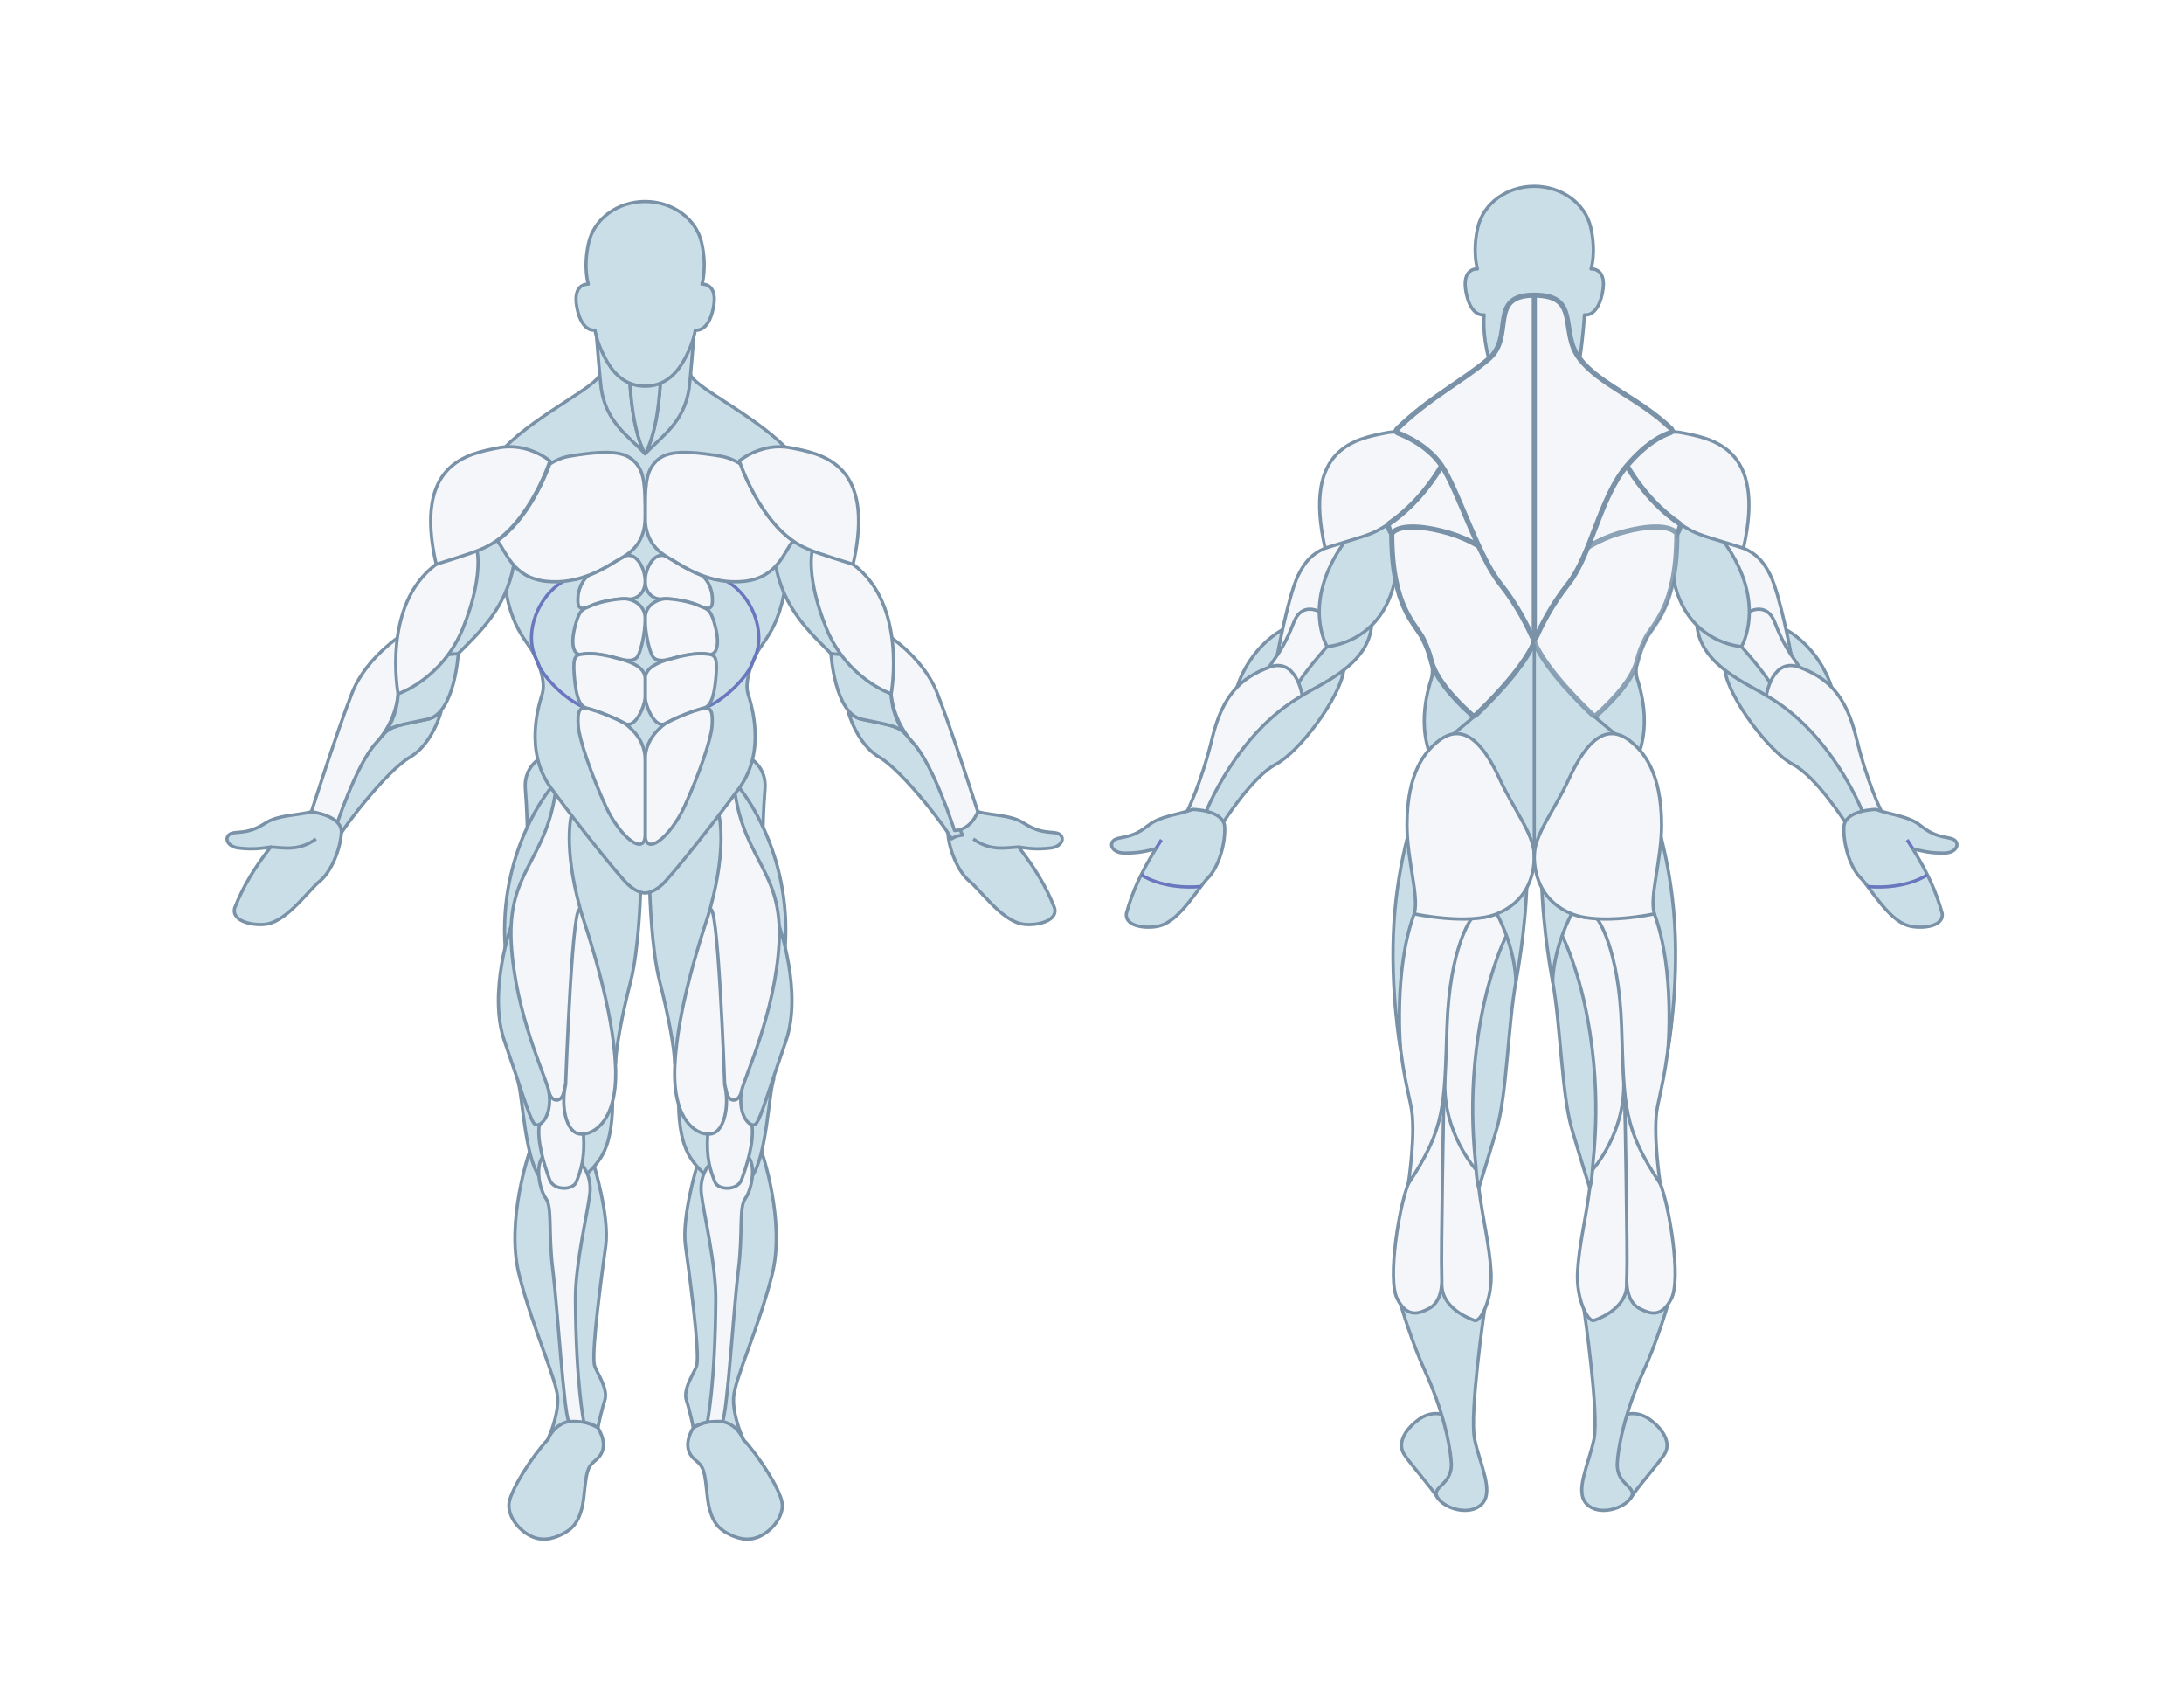
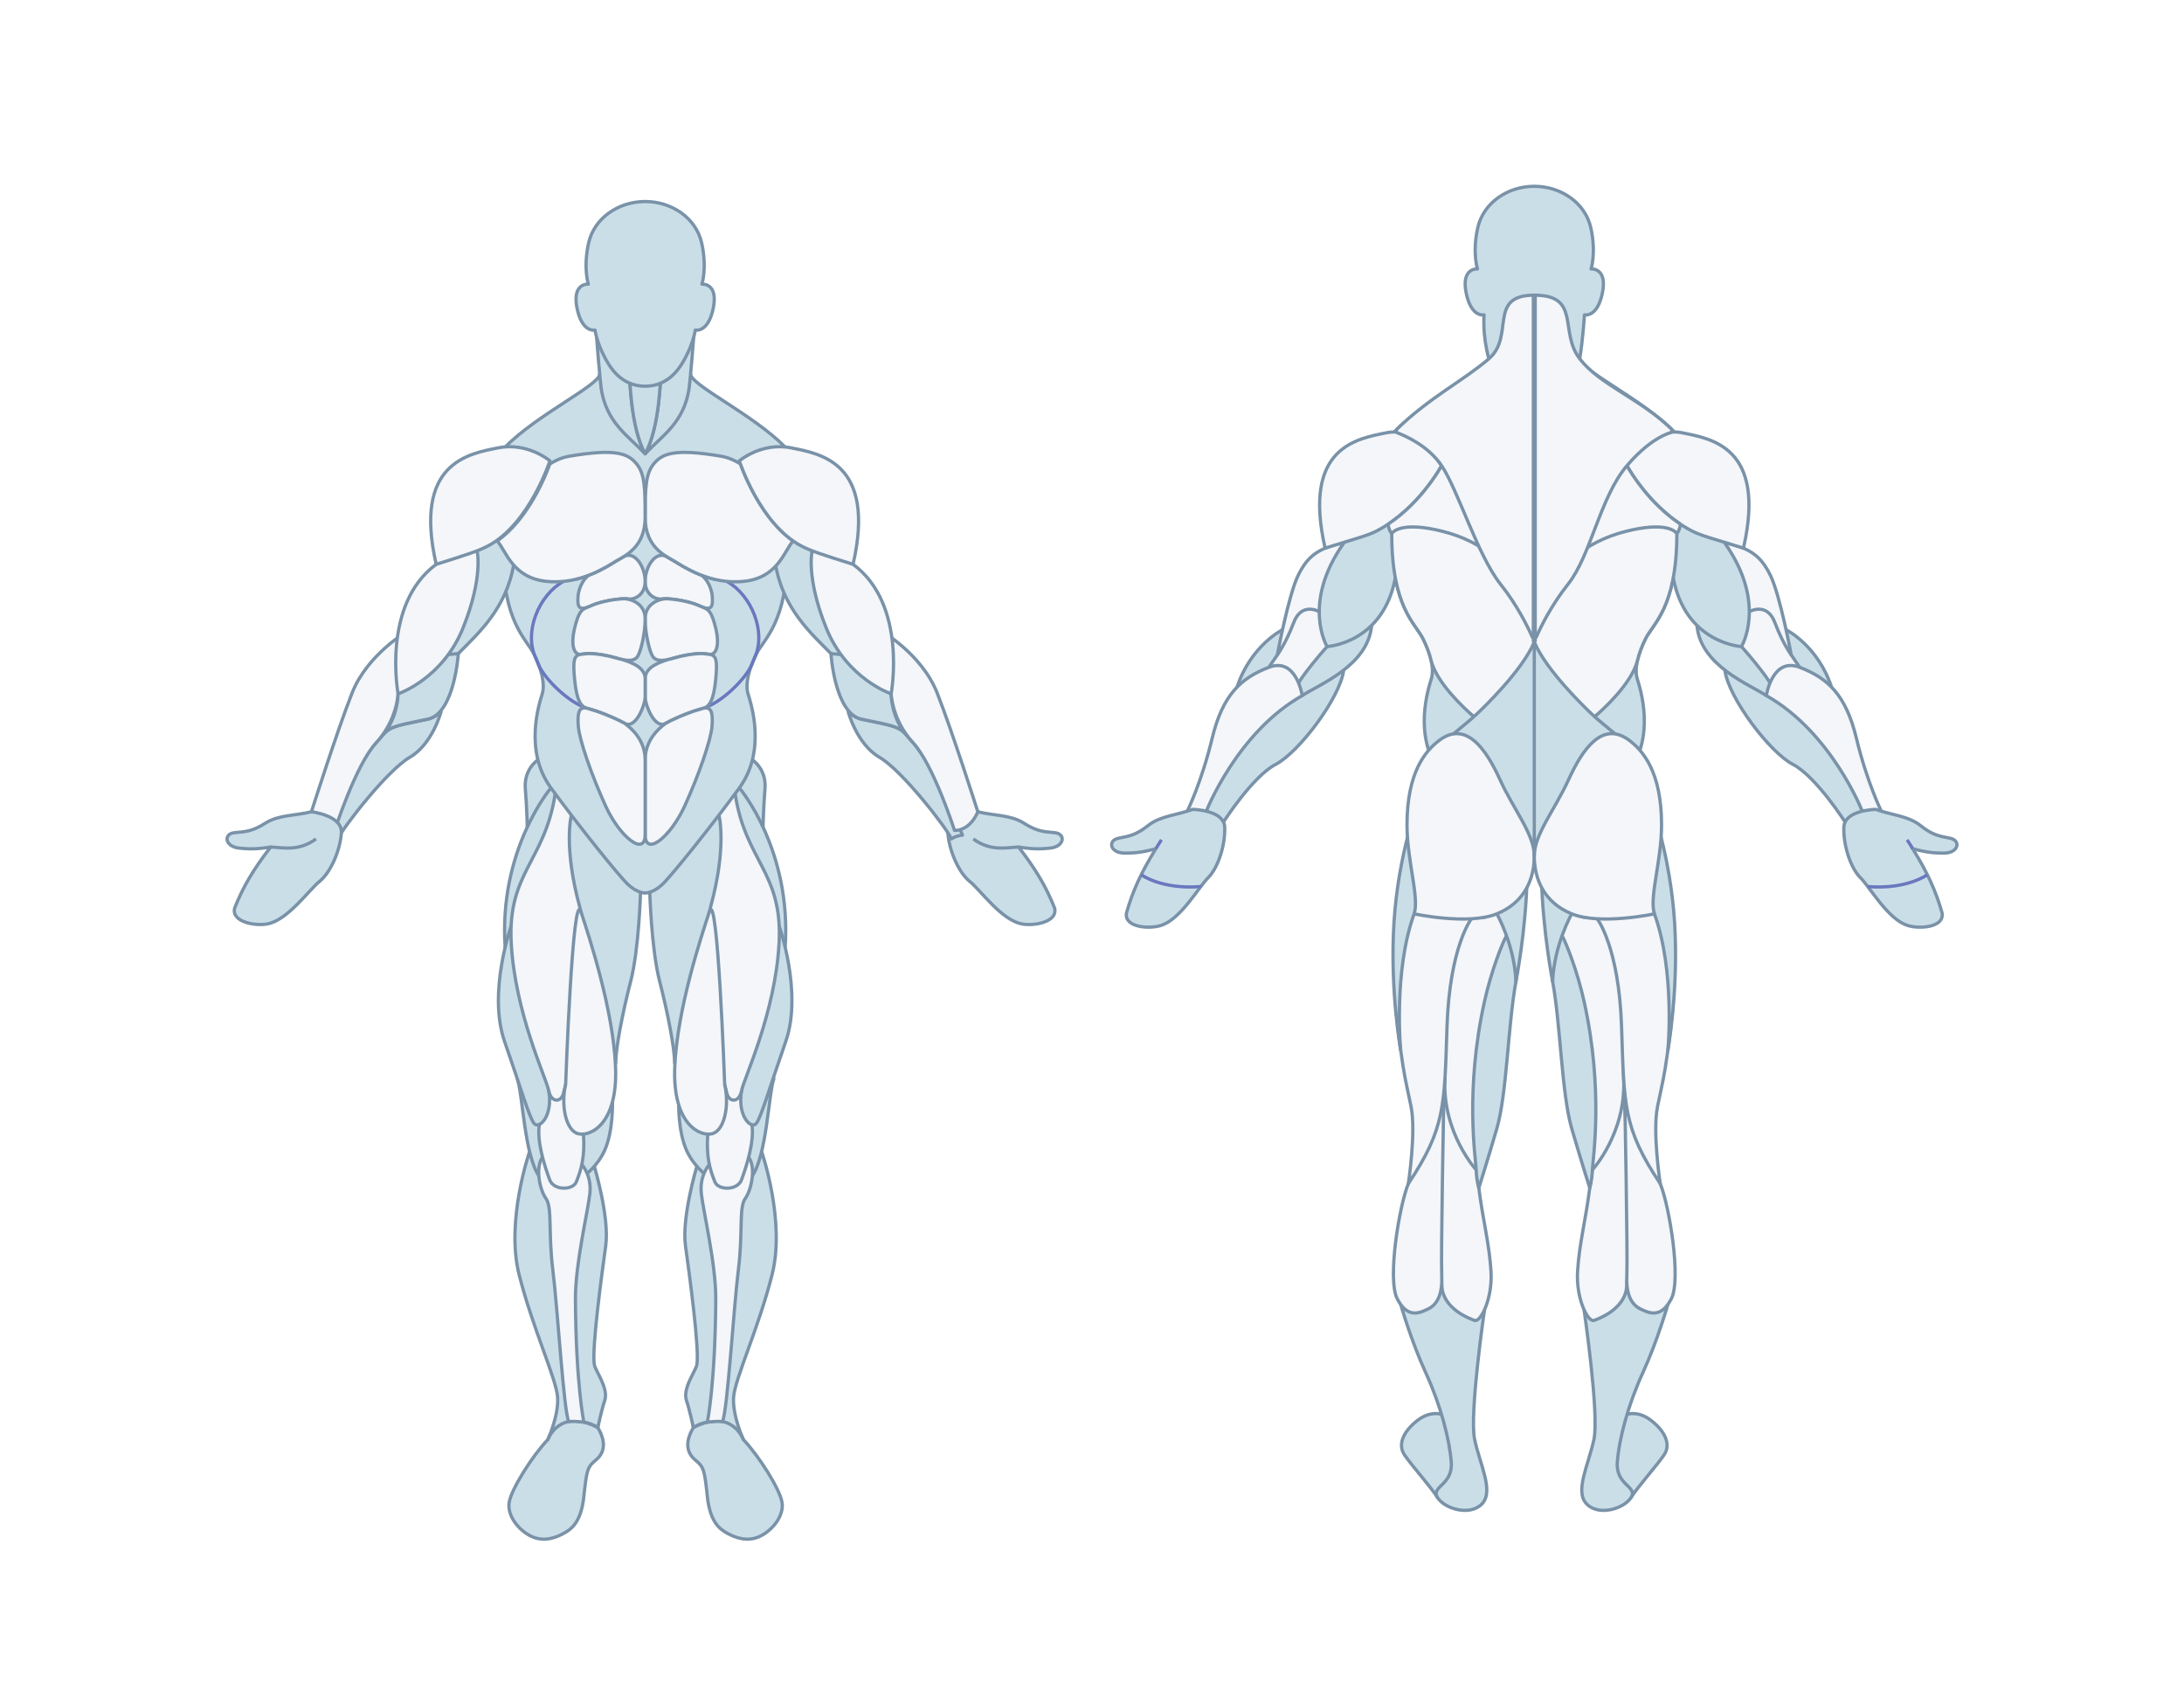
<svg xmlns="http://www.w3.org/2000/svg" id="Layer_1" data-name="Layer 1" viewBox="0 0 1064.975 827.148" version="1.1">
  <defs id="defs1">
    <style id="style1"> .cls-1 { fill: #cadee8; } .cls-1, .cls-2, .cls-3 { stroke-linejoin: round; stroke-width: 1.585px; } .cls-1, .cls-3 { stroke: #7992a8; } .cls-4 { fill: #b2e04e; stroke: #82b70e; stroke-miterlimit: 10; stroke-width: 3.713px; } .cls-2 { fill: none; stroke: #6978be; } .cls-3 { fill: #f4f6fa; } </style>
  </defs>
  <g id="g59">
    <g id="g14" style="display:inline">
      <path class="cls-1" d="m 267.196,701.715 c -7.887,8.335 -17.966,24.422 -18.935,30.818 -0.969,6.396 4.666,13.568 10.958,16.475 6.292,2.907 12.216,0.388 15.747,-1.551 3.531,-1.938 8.369,-5.233 9.73,-17.832 1.361,-12.599 1.554,-14.343 5.819,-17.832 4.264,-3.489 5.243,-8.722 0.974,-15.894 -4.269,-7.171 -19.894,-6.784 -24.292,5.815 z" id="path8" />
      <path class="cls-1" d="m 258.24,561.387 c 0,0 -11.724,33.725 -5.134,59.891 6.59,26.166 18.22,50.976 18.801,59.892 0.582,8.916 -4.711,20.545 -4.711,20.545 0,0 5.496,-15.506 24.292,-5.815 l 1.158,-6.986 -20.775,-115.317 z" id="anterior-right-calves-1" />
      <path class="cls-1" d="m 289.796,568.551 c 0,0 7.502,24.816 5.564,38.771 -1.938,13.955 -6.864,50.459 -5.564,57.889 0.558,3.192 7.216,11.703 5.033,17.703 -1.157,3.181 -3.341,12.986 -3.341,12.986 0,0 -3.923,-2.79 -9.038,-2.846 -5.115,-0.057 -8.69,-85.731 -3.715,-108.602 7.558,-34.743 11.06,-15.9 11.06,-15.9 z" id="anterior-right-calves-2" />
      <path class="cls-1" d="m 252.259,525.811 c 2.707,8.079 3.367,37.126 10.732,47.786 0,0 7.171,-19.964 0,-34.501 -7.171,-14.537 -10.732,-13.286 -10.732,-13.286 z" id="path11" />
      <path class="cls-1" d="m 298.664,537.272 c 0,0 0.444,13.971 -3.821,23.533 -4.264,9.562 -13.826,15.377 -13.826,15.377 0,0 -5.564,-22.096 3.679,-32.95 9.243,-10.854 13.968,-5.959 13.968,-5.959 z" id="path12" />
      <path class="cls-3" d="m 283.713,567.706 c 0,0 4.955,5.245 3.907,14.29 -1.048,9.045 -7.121,34.344 -7.027,51.299 0.229,41.349 4.102,59.987 4.102,59.987 0,0 -4.102,-0.558 -7.361,-0.285 -2.455,-5.04 -5.428,-55.244 -7.754,-73.851 -2.326,-18.607 -0.15,-30.43 -3.402,-34.953 -3.252,-4.522 -5.601,-16.913 -0.679,-21.12 4.922,-4.206 18.214,4.633 18.214,4.633 z" id="path13" />
      <path class="cls-3" d="m 263.005,548.156 c -1.334,8.021 2.455,20.078 5.038,26.992 1.994,5.339 11.314,5.163 12.974,1.034 2.354,-5.856 4.277,-12.024 3.495,-23.327 -0.782,-11.303 -4.87,-24.995 -13.315,-25 -8.445,-0.005 -6.858,12.28 -8.193,20.301 z" id="path14" />
      <path class="cls-1" d="m 362.425,701.715 c 7.887,8.335 17.966,24.422 18.935,30.818 0.969,6.396 -4.666,13.568 -10.958,16.475 -6.292,2.907 -12.216,0.388 -15.747,-1.551 -3.531,-1.938 -8.369,-5.233 -9.73,-17.832 -1.361,-12.599 -1.554,-14.343 -5.819,-17.832 -4.264,-3.489 -5.243,-8.722 -0.974,-15.894 4.269,-7.171 19.894,-6.784 24.292,5.815 z" id="path1" style="display:inline" />
      <path class="cls-1" d="m 371.381,561.387 c 0,0 11.724,33.725 5.134,59.891 -6.59,26.166 -18.22,50.976 -18.801,59.892 -0.582,8.916 4.711,20.545 4.711,20.545 0,0 -5.496,-15.506 -24.292,-5.815 l -1.158,-6.986 20.775,-115.317 z" id="anterior-left-calves-1" style="display:inline" />
      <path class="cls-1" d="m 339.825,568.551 c 0,0 -7.502,24.816 -5.564,38.771 1.938,13.955 6.864,50.459 5.564,57.889 -0.558,3.192 -7.216,11.703 -5.033,17.703 1.157,3.181 3.341,12.986 3.341,12.986 0,0 3.923,-2.79 9.038,-2.846 5.115,-0.057 8.69,-85.731 3.715,-108.602 -7.558,-34.743 -11.06,-15.9 -11.06,-15.9 z" id="anterior-left-calves-2" style="display:inline" />
      <path class="cls-1" d="m 377.362,525.811 c -2.707,8.079 -3.367,37.126 -10.732,47.786 0,0 -7.171,-19.964 0,-34.501 7.171,-14.537 10.732,-13.286 10.732,-13.286 z" id="path4" style="display:inline" />
      <path class="cls-1" d="m 330.957,537.272 c 0,0 -0.444,13.971 3.821,23.533 4.264,9.562 13.826,15.377 13.826,15.377 0,0 5.564,-22.096 -3.679,-32.95 -9.243,-10.854 -13.968,-5.959 -13.968,-5.959 z" id="path5" style="display:inline" />
      <path class="cls-3" d="m 345.907,567.706 c 0,0 -4.955,5.245 -3.907,14.29 1.048,9.045 7.121,34.344 7.027,51.299 -0.229,41.349 -4.102,59.987 -4.102,59.987 0,0 4.102,-0.558 7.361,-0.285 2.455,-5.04 5.428,-55.244 7.754,-73.851 2.326,-18.607 0.15,-30.43 3.402,-34.953 3.252,-4.522 5.601,-16.913 0.679,-21.12 -4.922,-4.206 -18.214,4.633 -18.214,4.633 z" id="path6" style="display:inline" />
      <path class="cls-3" d="m 366.616,548.156 c 1.334,8.021 -2.455,20.078 -5.038,26.992 -1.994,5.339 -11.314,5.163 -12.974,1.034 -2.355,-5.856 -4.277,-12.024 -3.495,-23.327 0.782,-11.303 4.87,-24.995 13.315,-25 8.445,-0.005 6.858,12.28 8.193,20.301 z" id="path7" style="display:inline" />
    </g>
    <path class="cls-1" d="M366.884,370.416s6.925,4.447,6.15,14.009-1.163,21.514-.969,26.166c.194,4.652-13.608-23.676-13.608-23.676,0,0,1.115-13.644,8.428-16.498Z" id="path15" />
    <path class="cls-1" d="M262.308,370.416s-6.925,4.447-6.15,14.009c.775,9.562,1.163,21.514.969,26.166s13.608-23.676,13.608-23.676c0,0-1.115-13.644-8.428-16.498Z" id="path16" />
    <g id="g27" style="display:inline">
      <g id="g21">
        <path class="cls-1" d="m 316.857,434.926 c 0,0 0.743,27.804 4.813,43.504 4.07,15.7 7.276,32.777 7.295,39.734 0.019,6.957 48.378,-98.156 21.607,-120.793 -26.77,-22.637 -33.716,37.555 -33.716,37.555 z" id="anterior-left-adductors" />
        <path class="cls-1" d="m 360.53,384.097 c 0,0 25.766,30.177 22.3,78.245 l -28.368,-71.58 z" id="path18" />
        <path class="cls-1" d="m 379.753,450.842 c 0,0 11.772,32.821 3.399,56.855 -8.373,24.034 -11.981,36.826 -14.344,39.928 -2.363,3.101 -9.341,-3.295 -7.209,-15.893 2.132,-12.599 18.155,-80.889 18.155,-80.889 z" id="anterior-left-quadriceps-1" />
        <path class="cls-3" d="m 358.456,386.915 c 4.999,32.92 23.212,38.213 21.453,72.52 -1.759,34.307 -17.145,66.289 -18.311,72.296 -1.167,6.008 -6.019,5.687 -7.135,1.357 -1.199,-4.652 -16.123,-61.248 -7.983,-90.903 8.141,-29.655 4.093,-44.814 4.093,-44.814 0,0 2.759,-11.737 7.884,-10.456 z" id="anterior-left-quadriceps-2" />
        <path class="cls-3" d="m 353.376,528.796 c 2.407,10.106 -0.156,22.317 -6.046,23.868 -5.89,1.551 -19.458,-4.458 -18.295,-32.562 1.163,-28.104 12.842,-63.352 16.887,-75.674 4.046,-12.322 7.453,84.369 7.453,84.369 z" id="anterior-left-quadriceps-3" />
      </g>
      <g id="g26">
        <path class="cls-1" d="m 312.335,434.926 c 0,0 -0.743,27.804 -4.813,43.504 -4.07,15.7 -7.276,32.777 -7.295,39.734 -0.019,6.957 -48.378,-98.156 -21.607,-120.793 26.77,-22.637 33.716,37.555 33.716,37.555 z" id="anterior-right-adductors" />
        <path class="cls-1" d="m 268.662,384.097 c 0,0 -25.767,30.177 -22.3,78.245 l 28.368,-71.58 z" id="path23" />
        <path class="cls-1" d="m 249.439,450.842 c 0,0 -11.772,32.821 -3.398,56.855 8.373,24.034 11.981,36.826 14.344,39.928 2.363,3.101 9.341,-3.295 7.209,-15.893 -2.132,-12.599 -18.155,-80.889 -18.155,-80.889 z" id="anterior-right-quadriceps-1" />
        <path class="cls-3" d="m 270.736,386.915 c -4.999,32.92 -23.212,38.213 -21.453,72.52 1.759,34.307 17.145,66.289 18.311,72.296 1.167,6.008 6.019,5.687 7.135,1.357 1.199,-4.652 16.123,-61.248 7.983,-90.903 -8.141,-29.655 -4.093,-44.814 -4.093,-44.814 0,0 -2.759,-11.737 -7.884,-10.456 z" id="anterior-right-quadriceps-2" />
        <path class="cls-3" d="m 275.816,528.796 c -2.407,10.106 0.156,22.317 6.046,23.868 5.89,1.551 19.458,-4.458 18.295,-32.562 -1.163,-28.104 -12.842,-63.352 -16.887,-75.674 -4.046,-12.322 -7.453,84.369 -7.453,84.369 z" id="anterior-right-quadriceps-3" />
      </g>
    </g>
    <path class="cls-1" d="m 292.427,182.338 c 0,5.368 -30.082,19.436 -46.081,35.561 0,0 -1.27,13.534 -1.27,49.661 0,36.127 11.648,43.793 15.331,51.352 3.683,7.559 5.458,14.537 3.989,19.382 -1.469,4.846 -9.025,27.642 4.25,45.802 13.275,18.16 33.071,42.84 37.613,47.104 4.542,4.264 8.329,4.135 8.329,4.135 0,0 3.787,0.129 8.329,-4.135 4.542,-4.264 24.337,-28.944 37.613,-47.104 13.275,-18.16 5.719,-40.957 4.25,-45.802 -1.469,-4.846 0.306,-11.823 3.989,-19.382 3.683,-7.559 15.331,-15.225 15.331,-51.352 0,-36.127 -1.269,-49.661 -1.269,-49.661 -15.999,-16.126 -46.081,-30.193 -46.081,-35.561 z" id="path27" style="display:inline" />
    <path class="cls-1" d="m 405.208,318.615 c -9.648,-9.778 -23.388,-21.852 -27.064,-43.517 -4.075,-24.019 14.336,-28.574 20.506,-4.397 3.54,13.872 25.174,32.956 25.927,42.138 0.558,6.821 -9.721,15.554 -19.369,5.776 z" id="anterior-left-triceps" style="display:inline" />
    <path class="cls-2" d="m 314.565,252.1 -39.867,31.333 c -11.924,6.688 -19.352,24.559 -13.529,37.135 l 1.605,3.879 c 3.173,6.87 14.673,18.241 23.848,20.954 0,0 9.894,-11.565 27.958,-11.565 18.065,0 27.958,11.565 27.958,11.565 9.175,-2.713 20.674,-14.085 23.848,-20.954 l 1.605,-3.879 c 5.824,-12.576 -1.605,-30.447 -13.529,-37.135 l -39.867,-31.333 z" id="anterior-abs-1" style="display:inline" />
    <path class="cls-1" d="m 338.274,164.311 c 0,0.634 -1.768,21.829 -2.261,25.098 -2.52,16.698 -13.134,23.001 -21.425,31.8 7.261,-13.119 7.57,-38.871 7.57,-38.871 3.963,-1.776 13.865,-14.515 16.116,-18.027 z" id="anterior-left-neck" style="display:inline" />
    <path class="cls-1" d="m 290.902,164.311 c 0,0.634 1.768,21.829 2.261,25.098 2.52,16.698 13.134,23.001 21.425,31.8 -7.261,-13.119 -7.57,-38.871 -7.57,-38.871 -3.963,-1.776 -13.865,-14.515 -16.116,-18.027 z" id="anterior-right-neck" style="display:inline" />
    <path class="cls-1" d="M322.158,182.338s-.309,25.752-7.57,38.871c-7.253-13.119-7.57-38.871-7.57-38.871,2.204.991,4.716,1.57,7.57,1.57s5.367-.579,7.57-1.57Z" id="path32" />
    <g id="g43" style="display:inline">
      <path class="cls-3" d="m 340.763,279.895 c 0,0 8.205,2.632 8.195,2.627 -9.711,-2.218 -17.089,-7.143 -20.112,-8.965 -0.972,-0.586 -2.224,-1.25 -3.574,-2.078 -0.022,-0.013 -0.047,-0.027 -0.068,-0.039 -5.487,-3.248 -10.609,4.83 -10.609,11.937 0,7.107 5.847,9.045 8.043,8.591 2.197,-0.454 12.275,0.583 18.219,3.297 5.944,2.714 6.868,0.94 6.471,-4.458 -0.396,-5.398 -3.852,-10.38 -6.567,-10.913 z" id="anterior-left-abs-1" />
      <path class="cls-3" d="m 343.204,296.248 c -0.012,-0.005 -0.024,-0.013 -0.036,-0.018 -0.665,-0.242 -1.418,-0.557 -2.309,-0.964 -4.8,-2.191 -12.293,-3.288 -16.157,-3.391 -3.357,0.114 -10.105,2.491 -10.105,9.722 0,7.236 2.099,15.893 3.65,18.349 1.551,2.455 5.039,2.455 10.208,0.904 5.169,-1.55 12.792,-2.843 16.927,-1.938 4.135,0.904 5.556,-4.652 3.618,-12.663 -1.938,-8.011 -3.45,-9.019 -5.795,-10.001 z" id="anterior-left-abs-2" />
      <path class="cls-3" d="m 346.082,319.002 c -0.225,-0.009 -0.457,-0.036 -0.7,-0.089 -0.694,-0.059 -1.652,-0.177 -2.779,-0.291 -4.242,-0.097 -9.989,0.981 -14.149,2.229 -0.964,0.289 -1.848,0.504 -2.693,0.679 -0.011,0.008 -0.023,0.015 -0.034,0.023 -4.38,1.365 -11.139,3.691 -11.139,9.376 0,5.686 0.008,4.559 0.008,8.694 0,4.135 4.684,15.986 9.982,13.014 5.298,-2.972 14.472,-6.461 17.961,-7.236 3.489,-0.775 5.457,-4.015 6.461,-14.214 0.936,-9.501 0.199,-11.662 -2.918,-12.186 z" id="anterior-left-abs-3" />
      <path class="cls-3" d="m 342.539,345.402 c -1.199,0.365 -2.738,0.817 -4.428,1.348 -4.227,1.479 -9.826,3.808 -13.533,5.888 -4.215,3.06 -9.982,8.787 -9.982,17.832 v 36.348 c 0,11.048 12.347,1.304 19.301,-13.944 6.954,-15.248 12.777,-32.197 13.294,-38.801 0.517,-6.604 -0.264,-10.006 -4.652,-8.672 z" id="anterior-left-abs-4" />
      <path class="cls-3" d="m 288.429,279.895 c 0,0 -8.205,2.632 -8.195,2.627 9.711,-2.218 17.089,-7.143 20.112,-8.965 0.972,-0.586 2.224,-1.25 3.574,-2.078 0.022,-0.013 0.047,-0.027 0.068,-0.039 5.487,-3.248 10.608,4.83 10.608,11.937 0,7.107 -5.847,9.045 -8.043,8.591 -2.197,-0.454 -12.275,0.583 -18.219,3.297 -5.944,2.714 -6.868,0.94 -6.471,-4.458 0.396,-5.398 3.852,-10.38 6.567,-10.913 z" id="anterior-right-abs-1" />
      <path class="cls-3" d="m 285.988,296.248 c 0.012,-0.005 0.024,-0.013 0.036,-0.018 0.665,-0.242 1.418,-0.557 2.309,-0.964 4.8,-2.191 12.293,-3.288 16.157,-3.391 3.357,0.114 10.105,2.491 10.105,9.722 0,7.236 -2.099,15.893 -3.65,18.349 -1.551,2.455 -5.039,2.455 -10.208,0.904 -5.169,-1.55 -12.792,-2.843 -16.927,-1.938 -4.135,0.904 -5.556,-4.652 -3.618,-12.663 1.938,-8.011 3.45,-9.019 5.795,-10.001 z" id="anterior-right-abs-2" />
      <path class="cls-3" d="m 283.11,319.002 c 0.225,-0.009 0.457,-0.036 0.7,-0.089 0.694,-0.059 1.652,-0.177 2.779,-0.291 4.242,-0.097 9.989,0.981 14.149,2.229 0.964,0.289 1.848,0.504 2.693,0.679 0.011,0.008 0.023,0.015 0.034,0.023 4.38,1.365 11.139,3.691 11.139,9.376 0,5.686 -0.008,4.559 -0.008,8.694 0,4.135 -4.684,15.986 -9.982,13.014 -5.298,-2.972 -14.472,-6.461 -17.961,-7.236 -3.489,-0.775 -5.457,-4.015 -6.461,-14.214 -0.936,-9.501 -0.199,-11.662 2.918,-12.186 z" id="anterior-right-abs-3" />
      <path class="cls-3" d="m 286.653,345.402 c 1.199,0.365 2.738,0.817 4.428,1.348 4.227,1.479 9.826,3.808 13.533,5.888 4.215,3.06 9.982,8.787 9.982,17.832 v 36.348 c 0,11.048 -12.347,1.304 -19.301,-13.944 -6.954,-15.248 -12.777,-32.197 -13.294,-38.801 -0.517,-6.604 0.264,-10.006 4.652,-8.672 z" id="anterior-right-abs-4" />
    </g>
    <path class="cls-1" d="M332.217,177.803c-2.366,3.691-5.507,6.956-9.672,8.823-2.316,1.041-4.957,1.65-7.956,1.65s-5.64-.608-7.956-1.65c-4.174-1.866-7.323-5.14-9.681-8.839v-.008c-5.673-8.889-6.823-16.873-6.823-16.873,0,0-6.29,1.508-8.764-10.705-2.516-12.413,5.524-11.68,5.524-11.68,0,0-2.583-7.862.117-20,2.699-12.138,14.488-20.278,27.584-20.278,13.088,0,24.885,8.139,27.584,20.278,2.691,12.138.108,20.0.108,20,0,0,8.048-.733,5.532,11.68-2.474,12.213-8.764,10.705-8.764,10.705,0,0-1.15,8.009-6.832,16.898Z" id="path44" />
    <g id="g46">
      <path class="cls-1" d="M462.203,405.951c-.541-8.434,14.607-10.223,14.607-10.223,7.457,1.895,16.063,1.488,22.282,5.451,6.219,3.963,9.483,4.267,15.095,4.733,5.613.457,4.976,6.713-1.988,7.512-6.972.8-10.794.163-15.505-.507l-.002-.001c.001 0.0.001.001.002.002,8.35,10.819,13.397,19.26,17.555,29.76,1.741,7-10.62,8.85-15.911,7.727-10.004-1.746-20.534-16.909-25.771-20.974-5.289-4.466-9.824-15.047-10.365-23.481Z" id="path45" />
      <path class="cls-1" d="M496.693,412.917c-5.758.199-13.565,2.332-22.101-3.943" id="path46" />
    </g>
    <path class="cls-1" d="M223.463,318.615c9.648-9.778,23.388-21.852,27.064-43.517,4.075-24.019-14.336-28.574-20.506-4.397-3.54,13.872-25.174,32.956-25.926,42.138-.559,6.821,9.721,15.554,19.369,5.776Z" id="anterior-right-triceps" />
    <g id="g110">
      <path class="cls-1" d="M183.536,361.941c1.318-1.419,2.497-2.784,3.562-4.091.006-.006.011-.009.017-.016,3.578-4.107,8.31-4.421,21.47-7.256,2.406-.518,4.558-1.822,6.475-3.599h0s-4.129,15.737-15.242,22.197c-11.113,6.461-32.718,34.428-35.112,39.796,0,0-1.745-1.483-5.363-1.854,0,0,14.115-34.324,24.194-45.178Z" id="anterior-right-forearm-1" />
      <path class="cls-3" d="M199.141,307.43s-19.998,11.353-27.493,30.477c-7.495,19.124-19.786,57.821-19.786,57.821,0,0,3.345,9.111,11.357,9.111,0,0,10.238-32.044,20.317-42.898,10.079-10.854,10.59-23.708,10.59-23.708,0,0,14.597-18.415,8.464-29.787l-3.449-1.016Z" id="anterior-right-forearm-2" />
      <path class="cls-1" d="M445.136,361.941c-1.318-1.419-2.497-2.784-3.561-4.091-.006-.006-.011-.009-.017-.016-3.578-4.107-8.31-4.421-21.47-7.256-2.406-.518-4.558-1.822-6.475-3.599h0s4.129,15.737,15.242,22.197c11.113,6.461,32.718,34.428,35.112,39.796,0,0,1.745-1.483,5.363-1.854,0,0-14.115-34.324-24.194-45.178Z" id="anterior-left-forearm-1" />
      <path class="cls-1" d="M434.546,338.233c-.781-16.313-9.947-17.899-29.338-19.618l-.004.001s1.724,29.128,14.884,31.963c13.16,2.835,17.892,3.149,21.47,7.256.006.006.011.009.017.016-7.079-8.685-7.028-19.617-7.028-19.618Z" id="anterior-left-brachialis" />
      <path class="cls-3" d="M429.531,307.43s19.998,11.353,27.493,30.477c7.495,19.124,19.786,57.821,19.786,57.821,0,0-3.345,9.111-11.357,9.111,0,0-10.238-32.044-20.317-42.898-10.079-10.854-10.59-23.708-10.59-23.708,0,0-14.597-18.415-8.465-29.787l3.449-1.016Z" id="anterior-left-forearm-2" />
      <path class="cls-1" d="M194.125,338.233c.781-16.313,9.947-17.899,29.338-19.618l.004.001s-1.724,29.128-14.884,31.963-17.892,3.149-21.47,7.256c-.006.006-.011.009-.017.016,7.079-8.685,7.028-19.617,7.028-19.618Z" id="anterior-right-brachialis" />
    </g>
    <g id="g52" style="display:inline">
      <path class="cls-3" d="m 415.978,275.098 c -17.859,-13.165 -19.939,-6.591 -19.939,-6.591 0,0 -3.179,12.7 6.844,37.613 10.023,24.913 31.664,32.113 31.664,32.113 0,0 8.138,-43.449 -18.568,-63.135 z" id="anterior-left-bicep" />
      <path class="cls-3" d="m 212.693,275.098 c 17.858,-13.165 19.939,-6.591 19.939,-6.591 0,0 3.179,12.7 -6.844,37.613 -10.023,24.913 -31.664,32.113 -31.664,32.113 0,0 -8.137,-43.449 18.568,-63.135 z" id="anterior-right-bicep" />
    </g>
    <g id="g54">
      <path class="cls-1" d="M166.469,405.951c.541-8.434-14.607-10.223-14.607-10.223-7.457,1.895-16.063,1.488-22.282,5.451-6.219,3.963-9.483,4.267-15.095,4.733-5.614.457-4.976,6.713,1.987,7.512,6.972.8,10.795.163,15.505-.507l.002-.001c-.001 0-.001.001-.002.002-8.35,10.819-13.397,19.26-17.555,29.76-1.741,7,10.62,8.85,15.911,7.727,10.004-1.746,20.534-16.909,25.771-20.974,5.289-4.466,9.824-15.047,10.365-23.481Z" id="path53" />
      <path class="cls-1" d="M131.979,412.917c5.758.199,13.565,2.332,22.101-3.943" id="path54" />
    </g>
    <g id="g56">
      <path class="cls-3" d="M361.051,226.153c-2.94-1.843-6.116-3.185-9.531-3.765-22.83-3.876-28.602-1.179-32.623,3.618-4.022,4.797-4.3,11.279-4.3,26.094s9.886,18.826,14.251,21.457c4.358,2.627,17.76,11.716,34.174,9.82,16.414-1.896,19.332-14.799,23.735-19.676,0-0-.001-.004-.001-.004-15.131-10.593-23.61-31.771-25.703-37.546Z" id="anterior-left-pectoralis" />
      <path class="cls-3" d="M268.141,226.153c2.94-1.843,6.116-3.185,9.531-3.765,22.83-3.876,28.602-1.179,32.623,3.618,4.022,4.797,4.3,11.279,4.3,26.094s-9.886,18.826-14.251,21.457c-4.359,2.627-17.76,11.716-34.174,9.82-16.414-1.896-19.332-14.799-23.735-19.676,0-0.0.002-.004.002-.004,15.131-10.593,23.61-31.771,25.703-37.546Z" id="anterior-right-pectoralis" />
    </g>
    <g id="g58">
      <path class="cls-3" d="M415.978,275.098c-14-4.397-20.576-6.487-25.173-8.908-20.356-10.723-30.275-41.53-30.275-41.53,0,0,10.78-9.222,25.209-6.336,14.43,2.885,41.555,7.183,30.239,56.775Z" id="anterior-left-deltoid" />
      <path class="cls-3" d="M212.693,275.098c14-4.397,20.576-6.487,25.173-8.908,20.356-10.723,30.275-41.53,30.275-41.53,0,0-10.78-9.222-25.209-6.336-14.43,2.885-41.555,7.183-30.239,56.775Z" id="anterior-right-deltoid" />
    </g>
  </g>
  <g id="g109">
    <path class="cls-1" d="M702.909,689.481s-5.093-1.844-11.147,2.55c-6.054,4.393-10.964,11.371-6.829,17.315,4.135,5.944,12.405,14.989,16.023,20.675,0,0,12.146-3.618,11.371-22.742-.775-19.124-9.418-17.797-9.418-17.797Z" id="path59" />
    <path class="cls-1" d="M723.889,638.469s-7.425,50.719-4.841,63.124c2.583,12.405,9.561,25.326,3.617,31.529-5.944,6.202-18.349,2.326-21.708-3.101-3.36-5.427,7.494-5.944,6.719-17.056s-5.169-27.911-12.405-43.675c-7.236-15.764-12.237-33.348-12.237-33.348,0,0,3.152-10.107,19.97-10.088,16.818.019,20.885,12.616,20.885,12.616Z" id="path60" />
    <path class="cls-1" d="M793.405,689.481s5.093-1.844,11.147,2.55c6.054,4.393,10.964,11.371,6.829,17.315-4.135,5.944-12.405,14.989-16.023,20.675,0,0-12.146-3.618-11.371-22.742.775-19.124,9.418-17.797,9.418-17.797Z" id="path61" />
    <path class="cls-1" d="M772.425,638.469s7.425,50.719,4.841,63.124c-2.583,12.405-9.561,25.326-3.617,31.529,5.944,6.202,18.349,2.326,21.708-3.101,3.36-5.427-7.495-5.944-6.719-17.056.775-11.113,5.169-27.911,12.405-43.675,7.236-15.764,12.237-33.348,12.237-33.348,0,0-3.152-10.107-19.97-10.088-16.818.019-20.885,12.616-20.885,12.616Z" id="path62" />
    <g id="g66" style="display:inline">
      <path class="cls-3" d="m 704.057,533.612 c 0,0 -3.056,87.608 -0.494,96.395 2.562,8.787 12.643,12.663 15.485,13.697 2.841,1.034 8.785,-10.337 8.01,-23.776 -0.775,-13.438 -4.09,-25.799 -5.944,-40.832 -1.854,-15.033 -6.978,-48.068 -17.057,-45.484 z" id="posterior-left-calves-1" />
      <path class="cls-3" d="m 686.742,577.029 c -4.393,10.596 -10.337,46.518 -5.427,56.08 4.91,9.562 10.596,7.236 15.248,4.91 4.652,-2.326 6.911,-7.76 6.461,-16.54 -0.45,-8.78 1.034,-87.867 1.034,-87.867 z" id="posterior-left-calves-2" />
      <path class="cls-3" d="m 792.257,533.612 c 0,0 3.056,87.608 0.494,96.395 -2.562,8.787 -12.643,12.663 -15.485,13.697 -2.841,1.034 -8.785,-10.337 -8.01,-23.776 0.775,-13.438 4.09,-25.799 5.944,-40.832 1.854,-15.033 6.978,-48.068 17.056,-45.484 z" id="posterior-right-calves-1" />
      <path class="cls-3" d="m 809.572,577.029 c 4.393,10.596 10.337,46.518 5.427,56.08 -4.91,9.562 -10.596,7.236 -15.248,4.91 -4.652,-2.326 -6.911,-7.76 -6.461,-16.54 0.45,-8.78 -1.034,-87.867 -1.034,-87.867 z" id="posterior-right-calves-2" />
    </g>
    <g id="g74" style="display:inline">
      <path class="cls-3" d="m 738.687,462.026 c 0,0 -9.303,20.884 -10.596,45.46 -1.292,24.575 -8.27,62.823 -8.27,62.823 0,0 -16.317,-17.8 -15.266,-43.917 1.052,-26.118 -7.775,-59.802 12.919,-78.494 20.695,-18.692 21.212,14.129 21.212,14.129 z" id="posterior-left-hamstrings-1" />
      <path class="cls-1" d="m 739.203,478.566 c -3.877,20.933 -4.393,54.788 -9.304,71.586 -4.91,16.798 -8.787,28.944 -8.787,28.944 0,0 -1.034,-2.843 -1.292,-8.787 -0.258,-5.944 -5.562,-38.765 4.068,-82.181 3.232,-14.574 8.674,-28.45 10.718,-31.972 3.442,-5.93 5.585,15.925 4.596,22.41 z" id="posterior-left-quadriceps-1" />
      <path class="cls-3" d="m 717.475,447.898 c 0,0 -10.575,13.612 -11.868,52.376 -1.292,38.765 -0.775,49.619 -18.865,76.754 0,0 3.877,-25.326 1.292,-37.731 -2.584,-12.405 -3.22,-14.286 -5.037,-27.394 -1.818,-13.107 -9.534,-72.264 7.78,-73.815 17.315,-1.55 26.698,9.809 26.698,9.809 z" id="posterior-left-hamstrings-2" />
      <path class="cls-1" d="m 691.138,391.991 c 0,0 -9.373,25.068 -11.407,57.889 -2.034,32.821 3.266,62.024 3.266,62.024 0,0 -3.614,-38.486 6.588,-66.417 2.886,-7.901 34.304,1.679 34.304,1.679 z" id="posterior-left-quadriceps-2" />
      <path class="cls-3" d="m 757.627,462.026 c 0,0 9.303,20.884 10.596,45.46 1.292,24.575 8.27,62.823 8.27,62.823 0,0 16.317,-17.8 15.266,-43.917 -1.052,-26.118 7.775,-59.802 -12.919,-78.494 -20.695,-18.692 -21.212,14.129 -21.212,14.129 z" id="posterior-right-hamstrings-1" />
      <path class="cls-1" d="m 757.11,478.566 c 3.877,20.933 4.393,54.788 9.304,71.586 4.91,16.798 8.787,28.944 8.787,28.944 0,0 1.034,-2.843 1.292,-8.787 0.258,-5.944 5.562,-38.765 -4.068,-82.181 -3.232,-14.574 -8.674,-28.45 -10.718,-31.972 -3.442,-5.93 -5.585,15.925 -4.596,22.41 z" id="posterior-right-quadriceps-1" />
      <path class="cls-3" d="m 778.839,447.898 c 0,0 10.575,13.612 11.868,52.376 1.292,38.765 0.775,49.619 18.866,76.754 0,0 -3.877,-25.326 -1.292,-37.731 2.584,-12.405 3.22,-14.286 5.037,-27.394 1.818,-13.107 9.534,-72.264 -7.78,-73.815 -17.315,-1.55 -26.698,9.809 -26.698,9.809 z" id="posterior-right-hamstrings-2" />
      <path class="cls-1" d="m 805.176,391.991 c 0,0 9.373,25.068 11.407,57.889 2.034,32.821 -3.266,62.024 -3.266,62.024 0,0 3.614,-38.486 -6.588,-66.417 -2.886,-7.901 -34.304,1.679 -34.304,1.679 z" id="posterior-right-quadriceps-2" />
    </g>
    <path class="cls-1" d="M725.995,174.915c0,5.368-30.082,19.436-46.081,35.561,0,0-1.269,13.534-1.269,49.661s11.648,43.793,15.33,51.352c3.683,7.559,5.458,14.537,3.989,19.382s-9.025,27.642,4.25,45.802c13.275,18.16,33.071,35.604,37.613,39.868s7.216,2.949,7.216,2.949c0,0,4.9,1.315,9.443-2.949s24.338-21.708,37.613-39.868c13.275-18.16,5.72-40.957,4.25-45.802-1.469-4.846.306-11.823,3.989-19.382,3.683-7.559,15.331-15.225,15.331-51.352s-1.269-49.661-1.269-49.661c-15.999-16.126-46.081-30.193-46.081-35.561h-44.323Z" id="path75" />
-     <path class="cls-1" d="M706.072,359.941s8.27-6.714,12.663-10.561c0,0,12.325-36.441,29.421-36.441,17.096,0,29.421,36.441,29.421,36.441,4.393,3.847,12.663,10.561,12.663,10.561,0,0-17.881,58.411-43.466,58.411-25.585,0-40.703-58.411-40.703-58.411Z" id="path76" />
+     <path class="cls-1" d="M706.072,359.941s8.27-6.714,12.663-10.561c0,0,12.325-36.441,29.421-36.441,17.096,0,29.421,36.441,29.421,36.441,4.393,3.847,12.663,10.561,12.663,10.561,0,0-17.881,58.411-43.466,58.411-25.585,0-40.703-58.411-40.703-58.411Z" id="posterior-erector-spinae" />
    <path class="cls-1" d="M770.318,174.915c-.692,4.329-44.323,0-44.323,0-3.286-12.131-2.299-21.433-2.299-21.433,0,0-6.29,1.508-8.764-10.705-2.516-12.413,5.523-11.68,5.523-11.68,0,0-2.583-7.861.117-20,2.699-12.138,14.488-20.278,27.584-20.278,13.088,0,24.885,8.139,27.584,20.278,2.691,12.138.108,20.0.108,20,0,0,8.048-.733,5.532,11.68-2.474,12.213-8.764,10.705-8.764,10.705,0,0-.644,11.089-2.299,21.433Z" id="path77" />
    <path class="cls-1" d="M729.9,445.487s8.658,15.247,9.304,33.079c0,0,4.912-25.067,5.428-50.652l-14.732,17.573Z" id="path78" />
    <path class="cls-1" d="M766.414,445.487s-8.658,15.247-9.304,33.079c0,0-4.912-25.067-5.428-50.652l14.732,17.573Z" id="path79" />
    <g id="g81" style="display:inline">
      <path class="cls-3" d="m 748.157,417.318 c 0,10.596 -4.302,22.484 -18.257,28.169 -13.955,5.686 -40.315,0 -40.315,0 2.584,-8.242 -3.481,-25.649 -3.489,-43.378 -0.011,-25.675 9.003,-35.989 15.482,-41 13.297,-10.284 23.154,4.264 29.873,18.995 6.719,14.731 16.706,26.618 16.706,37.214 z" id="posterior-left-glute" />
      <path class="cls-3" d="m 748.157,417.318 c 0,10.596 4.301,22.484 18.257,28.169 13.955,5.686 40.315,0 40.315,0 -2.584,-8.242 3.481,-25.649 3.489,-43.378 0.011,-25.675 -9.003,-35.989 -15.482,-41 -13.297,-10.284 -23.154,4.264 -29.873,18.995 -6.719,14.731 -16.706,26.618 -16.706,37.214 z" id="posterior-right-glute" />
    </g>
    <path class="cls-1" d="M625.376,306.988s-15.471,7.7-22.175,28.003c-6.704,20.302,35.29-16.611,22.175-28.003Z" id="posterior-left-brachialis" />
    <path class="cls-3" d="M622.857,319.282l-4.135,6.034s-.211,15.014,14.496,7.636c14.707-7.378,32.28-20.332,19.617-33.496-12.663-13.164-20.933-9.029-22.742-1.793s-7.236,21.618-7.236,21.618Z" id="posterior-left-triceps-1" />
    <path class="cls-1" d="M596.584,400.746s14.127-22.193,25.498-28.137c11.371-5.944,31.012-32.046,33.079-45.484,0,0-32.046,4.91-48.327,31.012-16.281,26.102-18.614,37.321-18.614,37.321l8.363,5.288Z" id="posterior-left-forearm-1" />
    <path class="cls-1" d="M635.003,339.107c7.753-5.263,32.304-14.481,33.855-34.423,1.551-19.942-33.29,23.241-35.64,28.268s1.785,6.155,1.785,6.155Z" id="posterior-left-triceps-2" />
    <path class="cls-3" d="M588.221,395.458s14.996-38.425,46.783-56.351c0,0-2.843-18.959-16.281-13.791-13.438,5.169-22.484,13.17-27.652,34.625-5.169,21.455-12.137,35.517-12.137,35.517h9.288Z" id="posterior-left-forearm-2" />
    <g id="g89">
      <path class="cls-1" d="M597.197,403.219c-.343-8.444-15.596-8.641-15.596-8.641-7.218,2.664-15.82,3.158-21.59,7.749-5.77,4.591-8.985,5.235-14.518,6.284-5.535,1.041-4.247,7.197,2.761,7.264,7.018.067,10.752-.966,15.367-2.124l.002-.002c-.001.001-.001.001-.002.002-7.174,11.633-11.311,20.554-14.349,31.432-1,7.144,11.486,7.692,16.631,6.022,9.767-2.781,18.655-18.962,23.438-23.552,4.794-4.994,8.198-15.991,7.855-24.435Z" id="path87" />
      <path class="cls-2" d="M556.495,426.418s9.775,7.306,29.058,5.776" id="path88" />
      <path class="cls-2" d="M563.622,413.752s2.137-3.507,2.731-4.349" id="path89" />
    </g>
-     <path class="cls-1" d="M870.937,306.988s15.471,7.7,22.175,28.003c6.704,20.302-35.29-16.611-22.175-28.003Z" id="path90" />
+     <path class="cls-1" d="M870.937,306.988s15.471,7.7,22.175,28.003c6.704,20.302-35.29-16.611-22.175-28.003Z" id="posterior-right-brachialis" />
    <path class="cls-3" d="M873.456,319.282l4.135,6.034s.211,15.014-14.496,7.636c-14.707-7.378-32.28-20.332-19.617-33.496,12.663-13.164,20.933-9.029,22.742-1.793,1.809,7.236,7.236,21.618,7.236,21.618Z" id="posterior-right-tricep-1" />
    <path class="cls-1" d="M899.729,400.746s-14.127-22.193-25.498-28.137c-11.371-5.944-31.012-32.046-33.079-45.484,0,0,32.046,4.91,48.327,31.012,16.281,26.102,18.614,37.321,18.614,37.321l-8.363,5.288Z" id="posterior-right-forearm-2" />
    <path class="cls-1" d="M861.31,339.107c-7.753-5.263-32.304-14.481-33.855-34.423-1.551-19.942,33.29,23.241,35.64,28.268s-1.785,6.155-1.785,6.155Z" id="posterior-right-tricep-2" />
    <path class="cls-3" d="M908.092,395.458s-14.996-38.425-46.783-56.351c0,0,2.843-18.959,16.281-13.791,13.438,5.169,22.484,13.17,27.652,34.625,5.169,21.455,12.137,35.517,12.137,35.517h-9.288Z" id="posterior-right-forearm-1" />
    <g id="g98">
-       <path class="cls-3" d="M643.304,298.181s-8.559-4.969-12.435,5.268c-3.876,10.238-8.011,15.833-8.011,15.833,0,0,5.458-29.371,10.223-38.933s9.965-13.604,25.197-16.493c15.232-2.889-14.974,34.325-14.974,34.325Z" id="path95" />
-       <path class="cls-1" d="M647.132,315.194s-12.646-20.849,8.029-50.33c20.675-29.481,30.763-13.51,25.268,16.584-5.886,32.239-33.297,33.746-33.297,33.746Z" id="path96" />
-       <path class="cls-3" d="M853.009,298.181s8.559-4.969,12.435,5.268c3.877,10.238,8.011,15.833,8.011,15.833,0,0-5.458-29.371-10.223-38.933-4.766-9.562-9.965-13.604-25.197-16.493-15.232-2.889,14.974,34.325,14.974,34.325Z" id="path97" />
-       <path class="cls-1" d="M849.181,315.194s12.646-20.849-8.029-50.33c-20.674-29.481-30.763-13.51-25.268,16.584,5.886,32.239,33.297,33.746,33.297,33.746Z" id="path98" />
+       <path class="cls-3" d="M643.304,298.181s-8.559-4.969-12.435,5.268c-3.876,10.238-8.011,15.833-8.011,15.833,0,0,5.458-29.371,10.223-38.933s9.965-13.604,25.197-16.493c15.232-2.889-14.974,34.325-14.974,34.325Z" id="posterior-left-triceps-3" />
+       <path class="cls-1" d="M647.132,315.194s-12.646-20.849,8.029-50.33c20.675-29.481,30.763-13.51,25.268,16.584-5.886,32.239-33.297,33.746-33.297,33.746Z" id="posterior-left-triceps-4" />
+       <path class="cls-3" d="M853.009,298.181s8.559-4.969,12.435,5.268c3.877,10.238,8.011,15.833,8.011,15.833,0,0-5.458-29.371-10.223-38.933-4.766-9.562-9.965-13.604-25.197-16.493-15.232-2.889,14.974,34.325,14.974,34.325Z" id="posterior-right-triceps-3" />
+       <path class="cls-1" d="M849.181,315.194s12.646-20.849-8.029-50.33c-20.674-29.481-30.763-13.51-25.268,16.584,5.886,32.239,33.297,33.746,33.297,33.746Z" id="posterior-right-triceps-4" />
    </g>
    <g id="g101" style="display:inline">
      <path class="cls-1" d="m 899.116,403.219 c 0.343,-8.444 15.596,-8.641 15.596,-8.641 7.218,2.664 15.82,3.158 21.59,7.749 5.771,4.591 8.985,5.235 14.518,6.285 5.535,1.041 4.247,7.197 -2.761,7.264 -7.018,0.067 -10.752,-0.966 -15.367,-2.124 l -0.002,-0.002 c 5e-4,5e-4 10e-4,10e-4 0.002,0.002 7.174,11.633 11.311,20.554 14.349,31.432 1,7.144 -11.486,7.692 -16.631,6.022 -9.767,-2.781 -18.655,-18.962 -23.439,-23.552 -4.794,-4.994 -8.198,-15.991 -7.855,-24.435 z" id="path99" />
      <path class="cls-2" d="m 939.818,426.418 c 0,0 -9.775,7.306 -29.058,5.776" id="path100" />
      <path class="cls-2" d="m 932.691,413.752 c 0,0 -2.137,-3.507 -2.731,-4.349" id="path101" />
    </g>
    <g id="g103" style="display:inline">
      <path class="cls-3" d="m 646.157,267.21 c 14,-4.397 20.681,-6.021 25.279,-8.443 20.356,-10.723 31.536,-31.756 31.536,-31.756 0,0 -12.041,-18.996 -26.47,-16.111 -14.43,2.885 -41.66,6.718 -30.344,56.309 z" id="posterior-left-shoulder" />
      <path class="cls-3" d="m 850.157,267.21 c -14,-4.397 -20.681,-6.021 -25.279,-8.443 -20.356,-10.723 -31.536,-31.756 -31.536,-31.756 0,0 12.041,-18.996 26.47,-16.111 14.43,2.885 41.66,6.718 30.344,56.309 z" id="posterior-right-shoulder" />
    </g>
    <line class="cls-1" x1="748.157" y1="312.938" x2="748.157" y2="417.318" id="line103" style="display:inline" />
    <g id="g108" style="display:inline">
-       <path class="cls-4" d="m 702.555,227.755 c -1.94,3.379 -10.625,17.55 -25.085,27.377 -0.378,0.257 -0.586,0.711 -0.496,1.159 0.313,1.549 0.862,2.872 1.67,3.847 0,0 9.177,20.728 46.471,17.11 36.801,-3.57 0.044,-44.831 -21.296,-50.046 -0.499,-0.122 -1.009,0.108 -1.265,0.553 z" id="path104" style="fill:#f4f6fa;fill-opacity:1;stroke:#7992a8;stroke-width:2.5;stroke-dasharray:none;stroke-opacity:0.996" />
-       <path class="cls-4" d="m 697.846,321.946 c 2.673,11.062 16.597,23.716 20.093,26.753 0.452,0.393 1.121,0.383 1.558,-0.026 4.007,-3.754 22.689,-21.709 28.561,-35.501 0.068,-0.159 0.098,-0.317 0.094,-0.49 -0.091,-3.561 -2.076,-43.204 -45.181,-53.783 -17.768,-4.361 -22.87,-0.481 -24.031,0.838 -0.191,0.217 -0.295,0.498 -0.294,0.788 0.083,35.795 11.661,43.433 15.33,50.965 1.794,3.683 3.136,7.229 3.87,10.456 z" id="path105" style="fill:#f4f6fa;fill-opacity:1;stroke:#7992a8;stroke-width:2.5;stroke-dasharray:none;stroke-opacity:1" />
-       <path class="cls-4" d="m 793.758,227.755 c -0.256,-0.445 -0.766,-0.675 -1.265,-0.553 -21.34,5.215 -58.097,46.476 -21.296,50.046 37.294,3.618 46.471,-17.11 46.471,-17.11 0.808,-0.975 1.357,-2.298 1.67,-3.847 0.09,-0.448 -0.118,-0.902 -0.496,-1.159 -14.46,-9.826 -23.145,-23.997 -25.085,-27.377 z" id="path106" style="fill:#f4f6fa;fill-opacity:1;stroke:#7992a8;stroke-width:2.5;stroke-dasharray:none;stroke-opacity:1" />
-       <path class="cls-4" d="m 798.468,321.946 c -2.673,11.062 -16.597,23.716 -20.093,26.753 -0.452,0.393 -1.121,0.383 -1.558,-0.026 -4.007,-3.754 -22.689,-21.709 -28.561,-35.501 -0.068,-0.159 -0.098,-0.317 -0.094,-0.49 0.091,-3.561 2.076,-43.204 45.181,-53.783 17.768,-4.361 22.87,-0.481 24.031,0.838 0.191,0.217 0.295,0.498 0.294,0.788 -0.083,35.795 -11.661,43.433 -15.33,50.965 -1.794,3.683 -3.136,7.229 -3.87,10.456 z" id="path107" style="fill:#f4f6fa;fill-opacity:1;stroke:#7992a8;stroke-width:2.5;stroke-dasharray:none;stroke-opacity:0.843" />
-       <path class="cls-4" d="m 747.093,310.386 c 0.407,0.927 1.72,0.927 2.127,0 2.068,-4.715 7.167,-15.258 15.436,-25.643 11.113,-13.955 15.508,-42.301 28.686,-57.73 9.695,-11.352 17.605,-14.95 21.108,-16.06 0.837,-0.265 1.089,-1.336 0.454,-1.943 -15.723,-15.051 -34.669,-21.315 -44.586,-34.094 -10.233,-13.186 0.8,-31.018 -22.161,-31.018 -22.961,0 -9.32,20.015 -22.162,31.018 -12.489,10.7 -29.137,18.97 -44.758,34.248 -0.606,0.592 -0.396,1.621 0.395,1.924 4.177,1.603 14.989,6.475 21.34,15.924 7.994,11.895 17.573,43.775 28.686,57.73 8.27,10.385 13.369,20.928 15.436,25.643 z" id="path108" style="fill:#f4f6fa;fill-opacity:1;stroke:#7992a8;stroke-width:2.5;stroke-dasharray:none;stroke-opacity:1" />
+       <path class="cls-3" d="m 702.555,227.755 c -1.94,3.379 -10.625,17.55 -25.085,27.377 -0.378,0.257 -0.586,0.711 -0.496,1.159 0.313,1.549 0.862,2.872 1.67,3.847 0,0 9.177,20.728 46.471,17.11 36.801,-3.57 0.044,-44.831 -21.296,-50.046 -0.499,-0.122 -1.009,0.108 -1.265,0.553 z" id="posterior-left-teres-major" />
+       <path class="cls-3" d="m 697.846,321.946 c 2.673,11.062 16.597,23.716 20.093,26.753 0.452,0.393 1.121,0.383 1.558,-0.026 4.007,-3.754 22.689,-21.709 28.561,-35.501 0.068,-0.159 0.098,-0.317 0.094,-0.49 -0.091,-3.561 -2.076,-43.204 -45.181,-53.783 -17.768,-4.361 -22.87,-0.481 -24.031,0.838 -0.191,0.217 -0.295,0.498 -0.294,0.788 0.083,35.795 11.661,43.433 15.33,50.965 1.794,3.683 3.136,7.229 3.87,10.456 z" id="posterior-left-latissimus-dorsi" />
+       <path class="cls-3" d="m 793.758,227.755 c -0.256,-0.445 -0.766,-0.675 -1.265,-0.553 -21.34,5.215 -58.097,46.476 -21.296,50.046 37.294,3.618 46.471,-17.11 46.471,-17.11 0.808,-0.975 1.357,-2.298 1.67,-3.847 0.09,-0.448 -0.118,-0.902 -0.496,-1.159 -14.46,-9.826 -23.145,-23.997 -25.085,-27.377 z" id="posterior-right-teres-major" />
+       <path class="cls-3" d="m 798.468,321.946 c -2.673,11.062 -16.597,23.716 -20.093,26.753 -0.452,0.393 -1.121,0.383 -1.558,-0.026 -4.007,-3.754 -22.689,-21.709 -28.561,-35.501 -0.068,-0.159 -0.098,-0.317 -0.094,-0.49 0.091,-3.561 2.076,-43.204 45.181,-53.783 17.768,-4.361 22.87,-0.481 24.031,0.838 0.191,0.217 0.295,0.498 0.294,0.788 -0.083,35.795 -11.661,43.433 -15.33,50.965 -1.794,3.683 -3.136,7.229 -3.87,10.456 z" id="posterior-right-latissimus-dorsi" />
+       <path class="cls-3" d="m 747.093,310.386 c 0.407,0.927 1.72,0.927 2.127,0 2.068,-4.715 7.167,-15.258 15.436,-25.643 11.113,-13.955 15.508,-42.301 28.686,-57.73 9.695,-11.352 17.605,-14.95 21.108,-16.06 0.837,-0.265 1.089,-1.336 0.454,-1.943 -15.723,-15.051 -34.669,-21.315 -44.586,-34.094 -10.233,-13.186 0.8,-31.018 -22.161,-31.018 -22.961,0 -9.32,20.015 -22.162,31.018 -12.489,10.7 -29.137,18.97 -44.758,34.248 -0.606,0.592 -0.396,1.621 0.395,1.924 4.177,1.603 14.989,6.475 21.34,15.924 7.994,11.895 17.573,43.775 28.686,57.73 8.27,10.385 13.369,20.928 15.436,25.643 z" id="posterior-trapezius" />
      <line class="cls-4" x1="748.157" y1="143.897" x2="748.157" y2="312.938" id="line108" style="stroke:#7992a8;stroke-width:2.5;stroke-dasharray:none;stroke-opacity:1" />
    </g>
  </g>
</svg>
